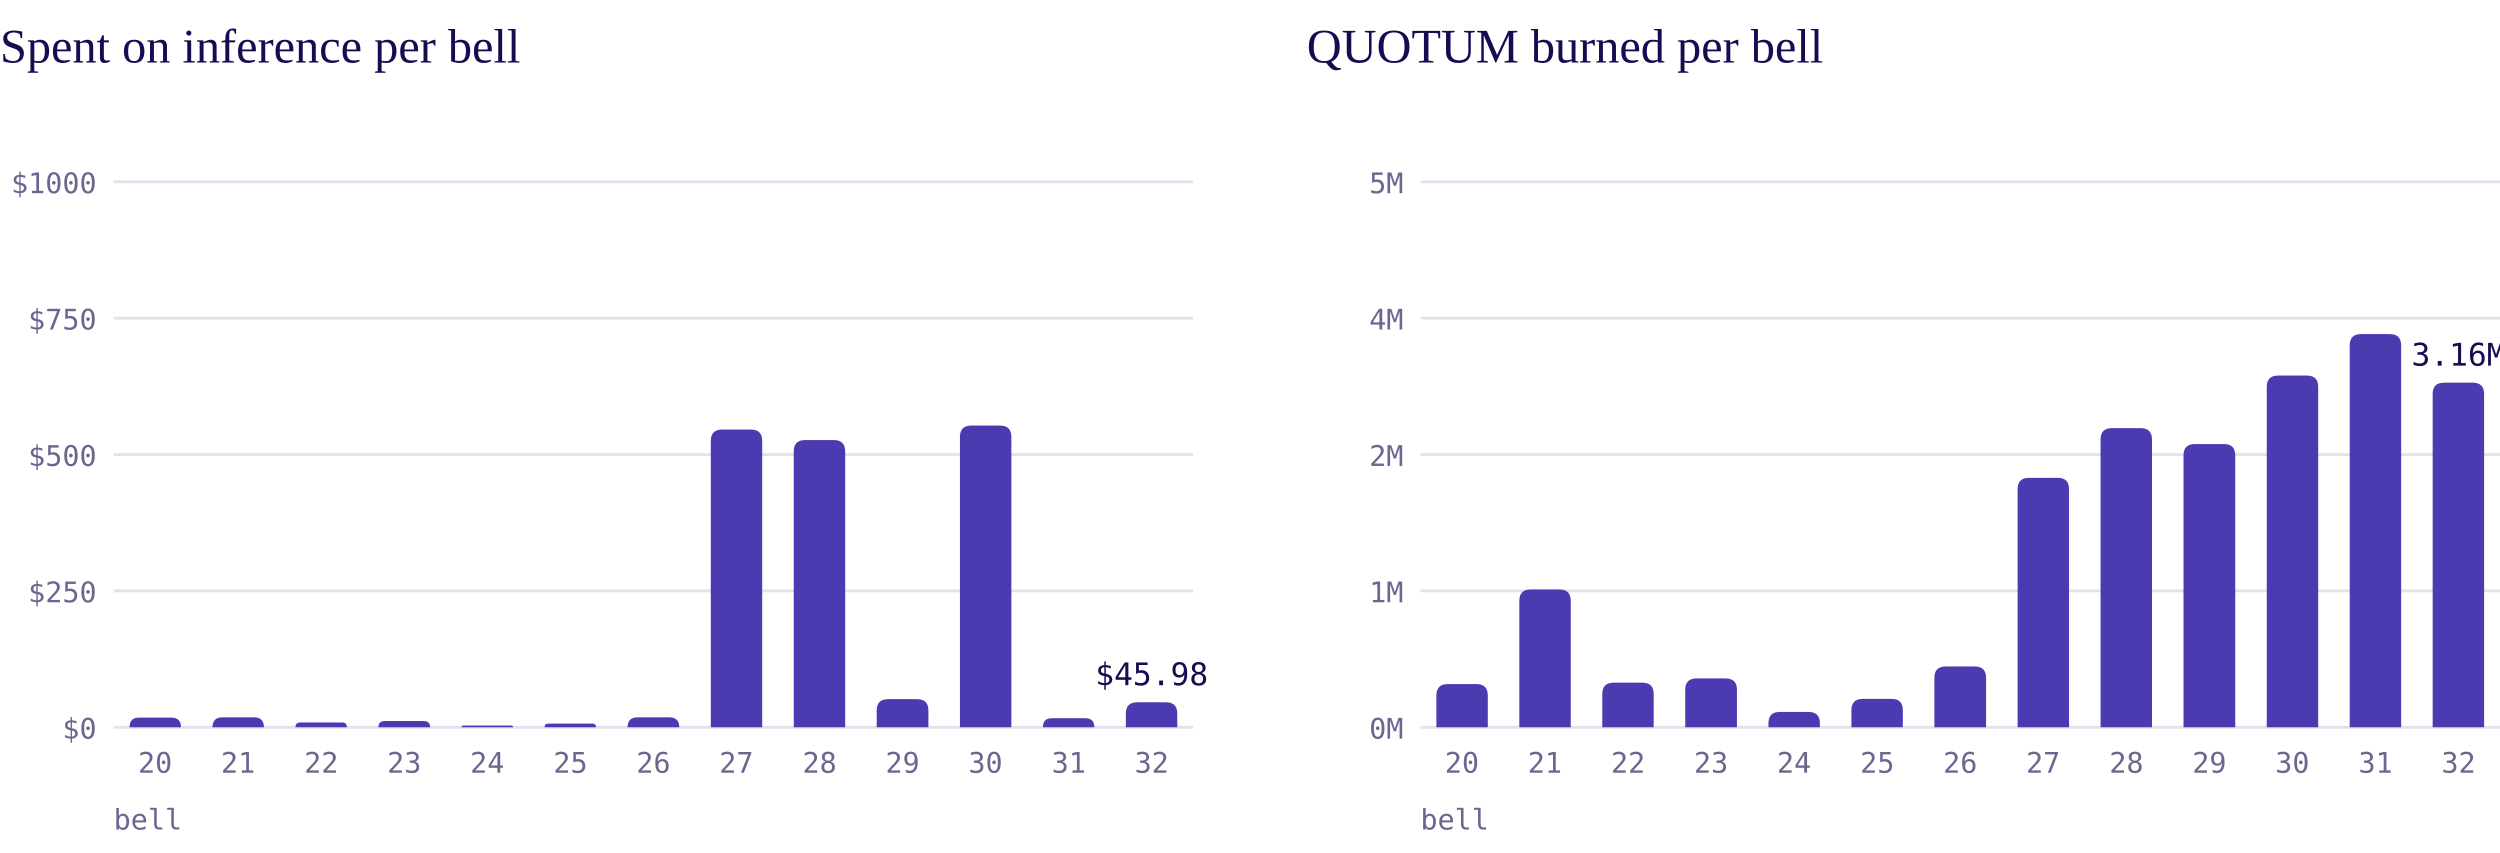
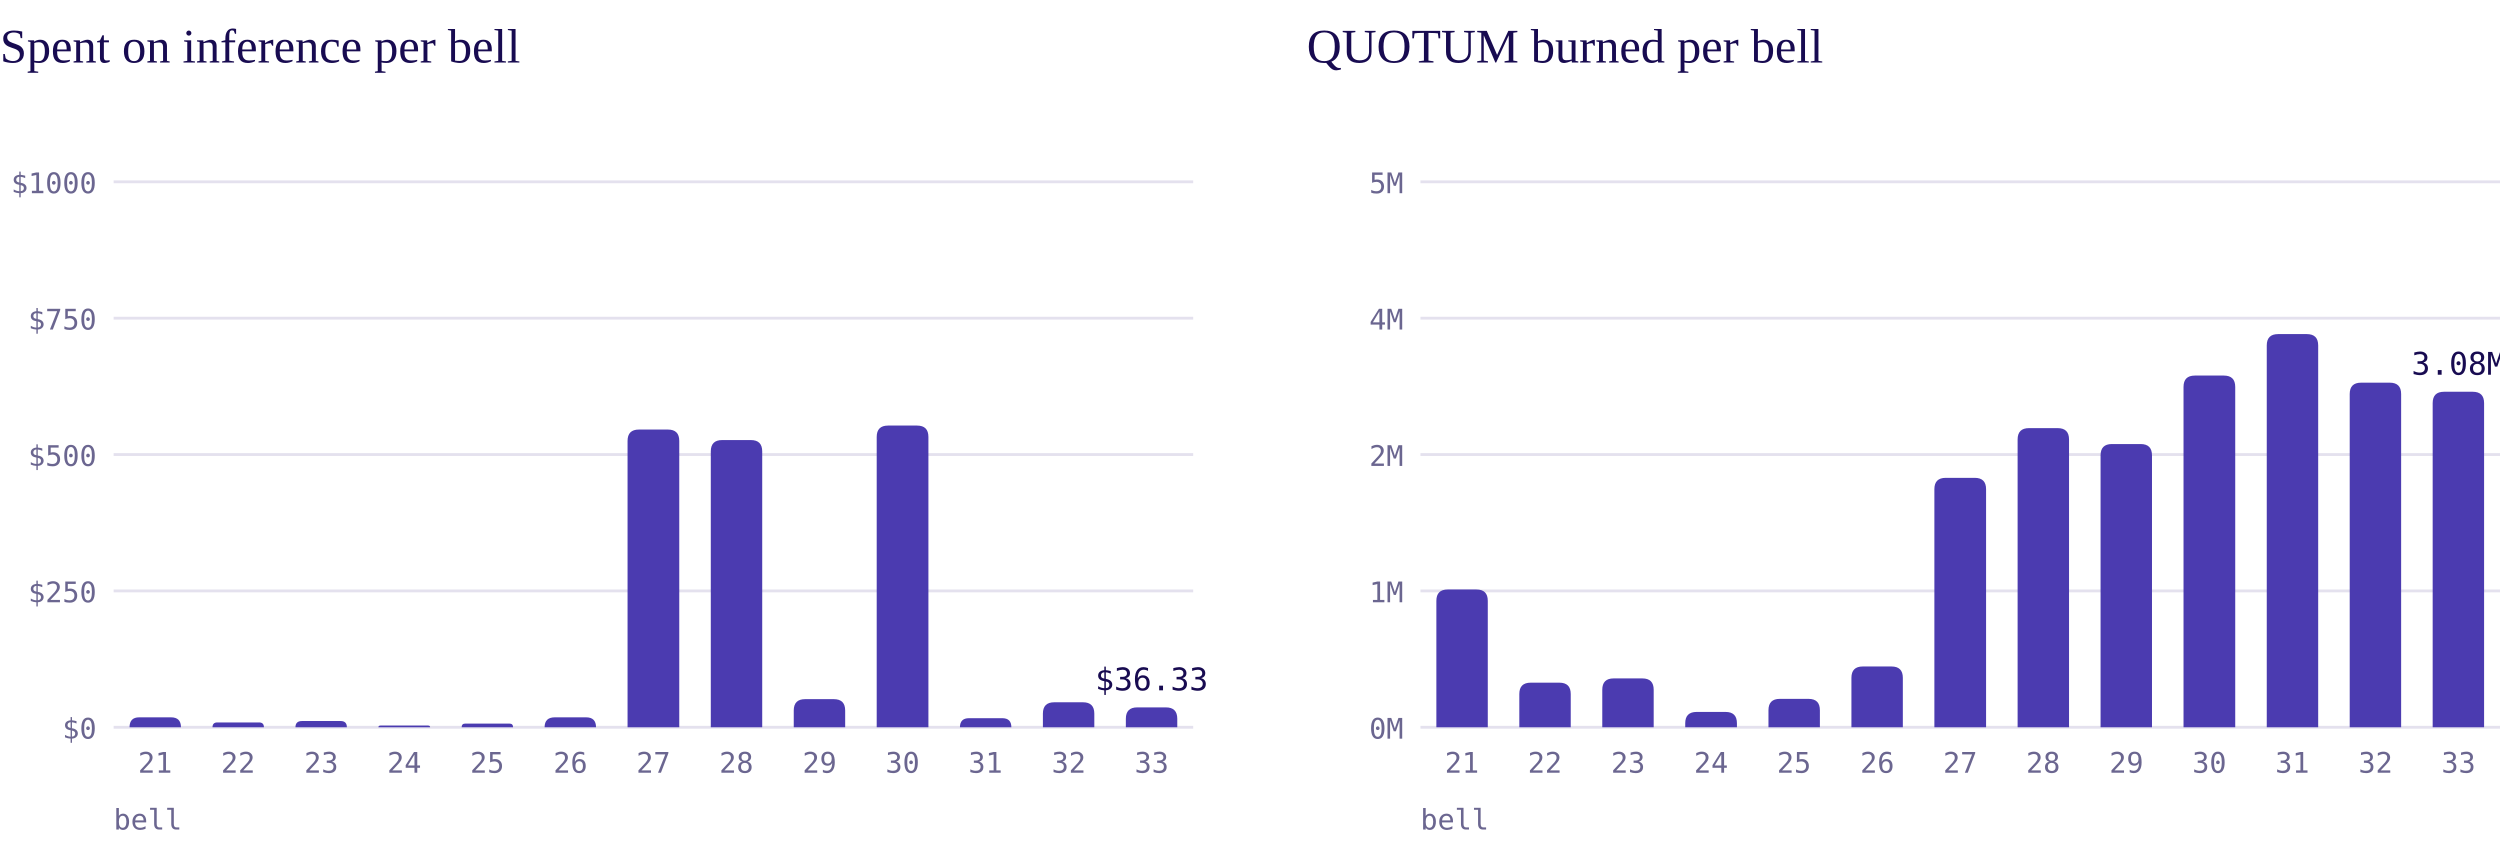
- <svg xmlns="http://www.w3.org/2000/svg" viewBox="0 0 880 300" width="880" height="300" role="img" aria-label="quotum bells 1 to 32: inference spent and QUOTUM burned per bell">
+ <svg xmlns="http://www.w3.org/2000/svg" viewBox="0 0 880 300" width="880" height="300" role="img" aria-label="quotum bells 1 to 33: inference spent and QUOTUM burned per bell">
  <text x="0" y="22" font-family="Georgia,'Times New Roman',serif" font-size="17" fill="#180b51">Spent on inference per bell</text>
  <line x1="40" x2="420" y1="256.0" y2="256.0" stroke="#e4e1ee" stroke-width="1" />
  <text x="34" y="260.0" text-anchor="end" font-family="ui-monospace,SFMono-Regular,Menlo,monospace" font-size="10" fill="#6b6690">$0</text>
  <line x1="40" x2="420" y1="208.0" y2="208.0" stroke="#e4e1ee" stroke-width="1" />
  <text x="34" y="212.0" text-anchor="end" font-family="ui-monospace,SFMono-Regular,Menlo,monospace" font-size="10" fill="#6b6690">$250</text>
  <line x1="40" x2="420" y1="160.0" y2="160.0" stroke="#e4e1ee" stroke-width="1" />
  <text x="34" y="164.0" text-anchor="end" font-family="ui-monospace,SFMono-Regular,Menlo,monospace" font-size="10" fill="#6b6690">$500</text>
  <line x1="40" x2="420" y1="112.0" y2="112.0" stroke="#e4e1ee" stroke-width="1" />
  <text x="34" y="116.0" text-anchor="end" font-family="ui-monospace,SFMono-Regular,Menlo,monospace" font-size="10" fill="#6b6690">$750</text>
  <line x1="40" x2="420" y1="64.0" y2="64.0" stroke="#e4e1ee" stroke-width="1" />
  <text x="34" y="68.0" text-anchor="end" font-family="ui-monospace,SFMono-Regular,Menlo,monospace" font-size="10" fill="#6b6690">$1000</text>
-   <path d="M45.6,256.0 V256.0 Q45.6,252.6 48.9,252.6 H60.3 Q63.7,252.6 63.7,256.0 V256.0 Z" fill="#4b3bb0" />
-   <text x="54.6" y="272" text-anchor="middle" font-family="ui-monospace,SFMono-Regular,Menlo,monospace" font-size="10" fill="#6b6690">20</text>
-   <path d="M74.8,256.0 V256.0 Q74.8,252.5 78.3,252.5 H89.4 Q92.9,252.5 92.9,256.0 V256.0 Z" fill="#4b3bb0" />
-   <text x="83.8" y="272" text-anchor="middle" font-family="ui-monospace,SFMono-Regular,Menlo,monospace" font-size="10" fill="#6b6690">21</text>
-   <path d="M104.0,256.0 V256.0 Q104.0,254.3 105.8,254.3 H120.4 Q122.1,254.3 122.1,256.0 V256.0 Z" fill="#4b3bb0" />
-   <text x="113.1" y="272" text-anchor="middle" font-family="ui-monospace,SFMono-Regular,Menlo,monospace" font-size="10" fill="#6b6690">22</text>
-   <path d="M133.2,256.0 V256.0 Q133.2,253.8 135.5,253.8 H149.1 Q151.4,253.8 151.4,256.0 V256.0 Z" fill="#4b3bb0" />
-   <text x="142.3" y="272" text-anchor="middle" font-family="ui-monospace,SFMono-Regular,Menlo,monospace" font-size="10" fill="#6b6690">23</text>
-   <path d="M162.5,256.0 V256.0 Q162.5,255.4 163.1,255.4 H180.0 Q180.6,255.4 180.6,256.0 V256.0 Z" fill="#4b3bb0" />
-   <text x="171.5" y="272" text-anchor="middle" font-family="ui-monospace,SFMono-Regular,Menlo,monospace" font-size="10" fill="#6b6690">24</text>
-   <path d="M191.7,256.0 V256.0 Q191.7,254.7 193.0,254.7 H208.5 Q209.8,254.7 209.8,256.0 V256.0 Z" fill="#4b3bb0" />
-   <text x="200.8" y="272" text-anchor="middle" font-family="ui-monospace,SFMono-Regular,Menlo,monospace" font-size="10" fill="#6b6690">25</text>
-   <path d="M220.9,256.0 V256.0 Q220.9,252.5 224.5,252.5 H235.5 Q239.1,252.5 239.1,256.0 V256.0 Z" fill="#4b3bb0" />
-   <text x="230.0" y="272" text-anchor="middle" font-family="ui-monospace,SFMono-Regular,Menlo,monospace" font-size="10" fill="#6b6690">26</text>
-   <path d="M250.2,256.0 V155.2 Q250.2,151.2 254.2,151.2 H264.3 Q268.3,151.2 268.3,155.2 V256.0 Z" fill="#4b3bb0" />
-   <text x="259.2" y="272" text-anchor="middle" font-family="ui-monospace,SFMono-Regular,Menlo,monospace" font-size="10" fill="#6b6690">27</text>
-   <path d="M279.4,256.0 V158.9 Q279.4,154.9 283.4,154.9 H293.5 Q297.5,154.9 297.5,158.9 V256.0 Z" fill="#4b3bb0" />
-   <text x="288.5" y="272" text-anchor="middle" font-family="ui-monospace,SFMono-Regular,Menlo,monospace" font-size="10" fill="#6b6690">28</text>
-   <path d="M308.6,256.0 V250.1 Q308.6,246.1 312.6,246.1 H322.8 Q326.8,246.1 326.8,250.1 V256.0 Z" fill="#4b3bb0" />
-   <text x="317.7" y="272" text-anchor="middle" font-family="ui-monospace,SFMono-Regular,Menlo,monospace" font-size="10" fill="#6b6690">29</text>
-   <path d="M337.9,256.0 V153.8 Q337.9,149.8 341.9,149.8 H352.0 Q356.0,149.8 356.0,153.8 V256.0 Z" fill="#4b3bb0" />
-   <text x="346.9" y="272" text-anchor="middle" font-family="ui-monospace,SFMono-Regular,Menlo,monospace" font-size="10" fill="#6b6690">30</text>
-   <path d="M367.1,256.0 V256.0 Q367.1,252.8 370.3,252.8 H382.0 Q385.2,252.8 385.2,256.0 V256.0 Z" fill="#4b3bb0" />
-   <text x="376.2" y="272" text-anchor="middle" font-family="ui-monospace,SFMono-Regular,Menlo,monospace" font-size="10" fill="#6b6690">31</text>
-   <path d="M396.3,256.0 V251.2 Q396.3,247.2 400.3,247.2 H410.4 Q414.4,247.2 414.4,251.2 V256.0 Z" fill="#4b3bb0" />
-   <text x="405.4" y="272" text-anchor="middle" font-family="ui-monospace,SFMono-Regular,Menlo,monospace" font-size="10" fill="#6b6690">32</text>
-   <text x="405.4" y="241.2" text-anchor="middle" font-family="ui-monospace,SFMono-Regular,Menlo,monospace" font-size="11" fill="#180b51">$45.98</text>
+   <path d="M45.6,256.0 V256.0 Q45.6,252.5 49.0,252.5 H60.2 Q63.7,252.5 63.7,256.0 V256.0 Z" fill="#4b3bb0" />
+   <text x="54.6" y="272" text-anchor="middle" font-family="ui-monospace,SFMono-Regular,Menlo,monospace" font-size="10" fill="#6b6690">21</text>
+   <path d="M74.8,256.0 V256.0 Q74.8,254.3 76.5,254.3 H91.2 Q92.9,254.3 92.9,256.0 V256.0 Z" fill="#4b3bb0" />
+   <text x="83.8" y="272" text-anchor="middle" font-family="ui-monospace,SFMono-Regular,Menlo,monospace" font-size="10" fill="#6b6690">22</text>
+   <path d="M104.0,256.0 V256.0 Q104.0,253.8 106.3,253.8 H119.9 Q122.1,253.8 122.1,256.0 V256.0 Z" fill="#4b3bb0" />
+   <text x="113.1" y="272" text-anchor="middle" font-family="ui-monospace,SFMono-Regular,Menlo,monospace" font-size="10" fill="#6b6690">23</text>
+   <path d="M133.2,256.0 V256.0 Q133.2,255.4 133.9,255.4 H150.7 Q151.4,255.4 151.4,256.0 V256.0 Z" fill="#4b3bb0" />
+   <text x="142.3" y="272" text-anchor="middle" font-family="ui-monospace,SFMono-Regular,Menlo,monospace" font-size="10" fill="#6b6690">24</text>
+   <path d="M162.5,256.0 V256.0 Q162.5,254.7 163.8,254.7 H179.3 Q180.6,254.7 180.6,256.0 V256.0 Z" fill="#4b3bb0" />
+   <text x="171.5" y="272" text-anchor="middle" font-family="ui-monospace,SFMono-Regular,Menlo,monospace" font-size="10" fill="#6b6690">25</text>
+   <path d="M191.7,256.0 V256.0 Q191.7,252.5 195.3,252.5 H206.3 Q209.8,252.5 209.8,256.0 V256.0 Z" fill="#4b3bb0" />
+   <text x="200.8" y="272" text-anchor="middle" font-family="ui-monospace,SFMono-Regular,Menlo,monospace" font-size="10" fill="#6b6690">26</text>
+   <path d="M220.9,256.0 V155.2 Q220.9,151.2 224.9,151.2 H235.1 Q239.1,151.2 239.1,155.2 V256.0 Z" fill="#4b3bb0" />
+   <text x="230.0" y="272" text-anchor="middle" font-family="ui-monospace,SFMono-Regular,Menlo,monospace" font-size="10" fill="#6b6690">27</text>
+   <path d="M250.2,256.0 V158.9 Q250.2,154.9 254.2,154.9 H264.3 Q268.3,154.9 268.3,158.9 V256.0 Z" fill="#4b3bb0" />
+   <text x="259.2" y="272" text-anchor="middle" font-family="ui-monospace,SFMono-Regular,Menlo,monospace" font-size="10" fill="#6b6690">28</text>
+   <path d="M279.4,256.0 V250.1 Q279.4,246.1 283.4,246.1 H293.5 Q297.5,246.1 297.5,250.1 V256.0 Z" fill="#4b3bb0" />
+   <text x="288.5" y="272" text-anchor="middle" font-family="ui-monospace,SFMono-Regular,Menlo,monospace" font-size="10" fill="#6b6690">29</text>
+   <path d="M308.6,256.0 V153.8 Q308.6,149.8 312.6,149.8 H322.8 Q326.8,149.8 326.8,153.8 V256.0 Z" fill="#4b3bb0" />
+   <text x="317.7" y="272" text-anchor="middle" font-family="ui-monospace,SFMono-Regular,Menlo,monospace" font-size="10" fill="#6b6690">30</text>
+   <path d="M337.9,256.0 V256.0 Q337.9,252.8 341.1,252.8 H352.8 Q356.0,252.8 356.0,256.0 V256.0 Z" fill="#4b3bb0" />
+   <text x="346.9" y="272" text-anchor="middle" font-family="ui-monospace,SFMono-Regular,Menlo,monospace" font-size="10" fill="#6b6690">31</text>
+   <path d="M367.1,256.0 V251.2 Q367.1,247.2 371.1,247.2 H381.2 Q385.2,247.2 385.2,251.2 V256.0 Z" fill="#4b3bb0" />
+   <text x="376.2" y="272" text-anchor="middle" font-family="ui-monospace,SFMono-Regular,Menlo,monospace" font-size="10" fill="#6b6690">32</text>
+   <path d="M396.3,256.0 V253.0 Q396.3,249.0 400.3,249.0 H410.4 Q414.4,249.0 414.4,253.0 V256.0 Z" fill="#4b3bb0" />
+   <text x="405.4" y="272" text-anchor="middle" font-family="ui-monospace,SFMono-Regular,Menlo,monospace" font-size="10" fill="#6b6690">33</text>
+   <text x="405.4" y="243.0" text-anchor="middle" font-family="ui-monospace,SFMono-Regular,Menlo,monospace" font-size="11" fill="#180b51">$36.33</text>
  <text x="40" y="292" font-family="ui-monospace,SFMono-Regular,Menlo,monospace" font-size="10" fill="#6b6690">bell</text>
  <text x="460" y="22" font-family="Georgia,'Times New Roman',serif" font-size="17" fill="#180b51">QUOTUM burned per bell</text>
  <line x1="500" x2="880" y1="256.0" y2="256.0" stroke="#e4e1ee" stroke-width="1" />
  <text x="494" y="260.0" text-anchor="end" font-family="ui-monospace,SFMono-Regular,Menlo,monospace" font-size="10" fill="#6b6690">0M</text>
  <line x1="500" x2="880" y1="208.0" y2="208.0" stroke="#e4e1ee" stroke-width="1" />
  <text x="494" y="212.0" text-anchor="end" font-family="ui-monospace,SFMono-Regular,Menlo,monospace" font-size="10" fill="#6b6690">1M</text>
  <line x1="500" x2="880" y1="160.0" y2="160.0" stroke="#e4e1ee" stroke-width="1" />
  <text x="494" y="164.0" text-anchor="end" font-family="ui-monospace,SFMono-Regular,Menlo,monospace" font-size="10" fill="#6b6690">2M</text>
  <line x1="500" x2="880" y1="112.0" y2="112.0" stroke="#e4e1ee" stroke-width="1" />
  <text x="494" y="116.0" text-anchor="end" font-family="ui-monospace,SFMono-Regular,Menlo,monospace" font-size="10" fill="#6b6690">4M</text>
  <line x1="500" x2="880" y1="64.0" y2="64.0" stroke="#e4e1ee" stroke-width="1" />
  <text x="494" y="68.0" text-anchor="end" font-family="ui-monospace,SFMono-Regular,Menlo,monospace" font-size="10" fill="#6b6690">5M</text>
-   <path d="M505.6,256.0 V244.8 Q505.6,240.8 509.6,240.8 H519.7 Q523.7,240.8 523.7,244.8 V256.0 Z" fill="#4b3bb0" />
-   <text x="514.6" y="272" text-anchor="middle" font-family="ui-monospace,SFMono-Regular,Menlo,monospace" font-size="10" fill="#6b6690">20</text>
-   <path d="M534.8,256.0 V211.5 Q534.8,207.5 538.8,207.5 H548.9 Q552.9,207.5 552.9,211.5 V256.0 Z" fill="#4b3bb0" />
-   <text x="543.8" y="272" text-anchor="middle" font-family="ui-monospace,SFMono-Regular,Menlo,monospace" font-size="10" fill="#6b6690">21</text>
-   <path d="M564.0,256.0 V244.3 Q564.0,240.3 568.0,240.3 H578.1 Q582.1,240.3 582.1,244.3 V256.0 Z" fill="#4b3bb0" />
-   <text x="573.1" y="272" text-anchor="middle" font-family="ui-monospace,SFMono-Regular,Menlo,monospace" font-size="10" fill="#6b6690">22</text>
-   <path d="M593.2,256.0 V242.8 Q593.2,238.8 597.2,238.8 H607.4 Q611.4,238.8 611.4,242.8 V256.0 Z" fill="#4b3bb0" />
-   <text x="602.3" y="272" text-anchor="middle" font-family="ui-monospace,SFMono-Regular,Menlo,monospace" font-size="10" fill="#6b6690">23</text>
-   <path d="M622.5,256.0 V254.6 Q622.5,250.6 626.5,250.6 H636.6 Q640.6,250.6 640.6,254.6 V256.0 Z" fill="#4b3bb0" />
-   <text x="631.5" y="272" text-anchor="middle" font-family="ui-monospace,SFMono-Regular,Menlo,monospace" font-size="10" fill="#6b6690">24</text>
-   <path d="M651.7,256.0 V250.0 Q651.7,246.0 655.7,246.0 H665.8 Q669.8,246.0 669.8,250.0 V256.0 Z" fill="#4b3bb0" />
-   <text x="660.8" y="272" text-anchor="middle" font-family="ui-monospace,SFMono-Regular,Menlo,monospace" font-size="10" fill="#6b6690">25</text>
-   <path d="M680.9,256.0 V238.6 Q680.9,234.6 684.9,234.6 H695.1 Q699.1,234.6 699.1,238.6 V256.0 Z" fill="#4b3bb0" />
-   <text x="690.0" y="272" text-anchor="middle" font-family="ui-monospace,SFMono-Regular,Menlo,monospace" font-size="10" fill="#6b6690">26</text>
-   <path d="M710.2,256.0 V172.2 Q710.2,168.2 714.2,168.2 H724.3 Q728.3,168.2 728.3,172.2 V256.0 Z" fill="#4b3bb0" />
-   <text x="719.2" y="272" text-anchor="middle" font-family="ui-monospace,SFMono-Regular,Menlo,monospace" font-size="10" fill="#6b6690">27</text>
-   <path d="M739.4,256.0 V154.7 Q739.4,150.7 743.4,150.7 H753.5 Q757.5,150.7 757.5,154.7 V256.0 Z" fill="#4b3bb0" />
-   <text x="748.5" y="272" text-anchor="middle" font-family="ui-monospace,SFMono-Regular,Menlo,monospace" font-size="10" fill="#6b6690">28</text>
-   <path d="M768.6,256.0 V160.3 Q768.6,156.3 772.6,156.3 H782.8 Q786.8,156.3 786.8,160.3 V256.0 Z" fill="#4b3bb0" />
-   <text x="777.7" y="272" text-anchor="middle" font-family="ui-monospace,SFMono-Regular,Menlo,monospace" font-size="10" fill="#6b6690">29</text>
-   <path d="M797.9,256.0 V136.2 Q797.9,132.2 801.9,132.2 H812.0 Q816.0,132.2 816.0,136.2 V256.0 Z" fill="#4b3bb0" />
-   <text x="806.9" y="272" text-anchor="middle" font-family="ui-monospace,SFMono-Regular,Menlo,monospace" font-size="10" fill="#6b6690">30</text>
-   <path d="M827.1,256.0 V121.6 Q827.1,117.6 831.1,117.6 H841.2 Q845.2,117.6 845.2,121.6 V256.0 Z" fill="#4b3bb0" />
-   <text x="836.2" y="272" text-anchor="middle" font-family="ui-monospace,SFMono-Regular,Menlo,monospace" font-size="10" fill="#6b6690">31</text>
-   <path d="M856.3,256.0 V138.7 Q856.3,134.7 860.3,134.7 H870.4 Q874.4,134.7 874.4,138.7 V256.0 Z" fill="#4b3bb0" />
-   <text x="865.4" y="272" text-anchor="middle" font-family="ui-monospace,SFMono-Regular,Menlo,monospace" font-size="10" fill="#6b6690">32</text>
-   <text x="865.4" y="128.7" text-anchor="middle" font-family="ui-monospace,SFMono-Regular,Menlo,monospace" font-size="11" fill="#180b51">3.16M</text>
+   <path d="M505.6,256.0 V211.5 Q505.6,207.5 509.6,207.5 H519.7 Q523.7,207.5 523.7,211.5 V256.0 Z" fill="#4b3bb0" />
+   <text x="514.6" y="272" text-anchor="middle" font-family="ui-monospace,SFMono-Regular,Menlo,monospace" font-size="10" fill="#6b6690">21</text>
+   <path d="M534.8,256.0 V244.3 Q534.8,240.3 538.8,240.3 H548.9 Q552.9,240.3 552.9,244.3 V256.0 Z" fill="#4b3bb0" />
+   <text x="543.8" y="272" text-anchor="middle" font-family="ui-monospace,SFMono-Regular,Menlo,monospace" font-size="10" fill="#6b6690">22</text>
+   <path d="M564.0,256.0 V242.8 Q564.0,238.8 568.0,238.8 H578.1 Q582.1,238.8 582.1,242.8 V256.0 Z" fill="#4b3bb0" />
+   <text x="573.1" y="272" text-anchor="middle" font-family="ui-monospace,SFMono-Regular,Menlo,monospace" font-size="10" fill="#6b6690">23</text>
+   <path d="M593.2,256.0 V254.6 Q593.2,250.6 597.2,250.6 H607.4 Q611.4,250.6 611.4,254.6 V256.0 Z" fill="#4b3bb0" />
+   <text x="602.3" y="272" text-anchor="middle" font-family="ui-monospace,SFMono-Regular,Menlo,monospace" font-size="10" fill="#6b6690">24</text>
+   <path d="M622.5,256.0 V250.0 Q622.5,246.0 626.5,246.0 H636.6 Q640.6,246.0 640.6,250.0 V256.0 Z" fill="#4b3bb0" />
+   <text x="631.5" y="272" text-anchor="middle" font-family="ui-monospace,SFMono-Regular,Menlo,monospace" font-size="10" fill="#6b6690">25</text>
+   <path d="M651.7,256.0 V238.6 Q651.7,234.6 655.7,234.6 H665.8 Q669.8,234.6 669.8,238.6 V256.0 Z" fill="#4b3bb0" />
+   <text x="660.8" y="272" text-anchor="middle" font-family="ui-monospace,SFMono-Regular,Menlo,monospace" font-size="10" fill="#6b6690">26</text>
+   <path d="M680.9,256.0 V172.2 Q680.9,168.2 684.9,168.2 H695.1 Q699.1,168.2 699.1,172.2 V256.0 Z" fill="#4b3bb0" />
+   <text x="690.0" y="272" text-anchor="middle" font-family="ui-monospace,SFMono-Regular,Menlo,monospace" font-size="10" fill="#6b6690">27</text>
+   <path d="M710.2,256.0 V154.7 Q710.2,150.7 714.2,150.7 H724.3 Q728.3,150.7 728.3,154.7 V256.0 Z" fill="#4b3bb0" />
+   <text x="719.2" y="272" text-anchor="middle" font-family="ui-monospace,SFMono-Regular,Menlo,monospace" font-size="10" fill="#6b6690">28</text>
+   <path d="M739.4,256.0 V160.3 Q739.4,156.3 743.4,156.3 H753.5 Q757.5,156.3 757.5,160.3 V256.0 Z" fill="#4b3bb0" />
+   <text x="748.5" y="272" text-anchor="middle" font-family="ui-monospace,SFMono-Regular,Menlo,monospace" font-size="10" fill="#6b6690">29</text>
+   <path d="M768.6,256.0 V136.2 Q768.6,132.2 772.6,132.2 H782.8 Q786.8,132.2 786.8,136.2 V256.0 Z" fill="#4b3bb0" />
+   <text x="777.7" y="272" text-anchor="middle" font-family="ui-monospace,SFMono-Regular,Menlo,monospace" font-size="10" fill="#6b6690">30</text>
+   <path d="M797.9,256.0 V121.6 Q797.9,117.6 801.9,117.6 H812.0 Q816.0,117.6 816.0,121.6 V256.0 Z" fill="#4b3bb0" />
+   <text x="806.9" y="272" text-anchor="middle" font-family="ui-monospace,SFMono-Regular,Menlo,monospace" font-size="10" fill="#6b6690">31</text>
+   <path d="M827.1,256.0 V138.7 Q827.1,134.7 831.1,134.7 H841.2 Q845.2,134.7 845.2,138.7 V256.0 Z" fill="#4b3bb0" />
+   <text x="836.2" y="272" text-anchor="middle" font-family="ui-monospace,SFMono-Regular,Menlo,monospace" font-size="10" fill="#6b6690">32</text>
+   <path d="M856.3,256.0 V141.9 Q856.3,137.9 860.3,137.9 H870.4 Q874.4,137.9 874.4,141.9 V256.0 Z" fill="#4b3bb0" />
+   <text x="865.4" y="272" text-anchor="middle" font-family="ui-monospace,SFMono-Regular,Menlo,monospace" font-size="10" fill="#6b6690">33</text>
+   <text x="865.4" y="131.9" text-anchor="middle" font-family="ui-monospace,SFMono-Regular,Menlo,monospace" font-size="11" fill="#180b51">3.08M</text>
  <text x="500" y="292" font-family="ui-monospace,SFMono-Regular,Menlo,monospace" font-size="10" fill="#6b6690">bell</text>
</svg>
